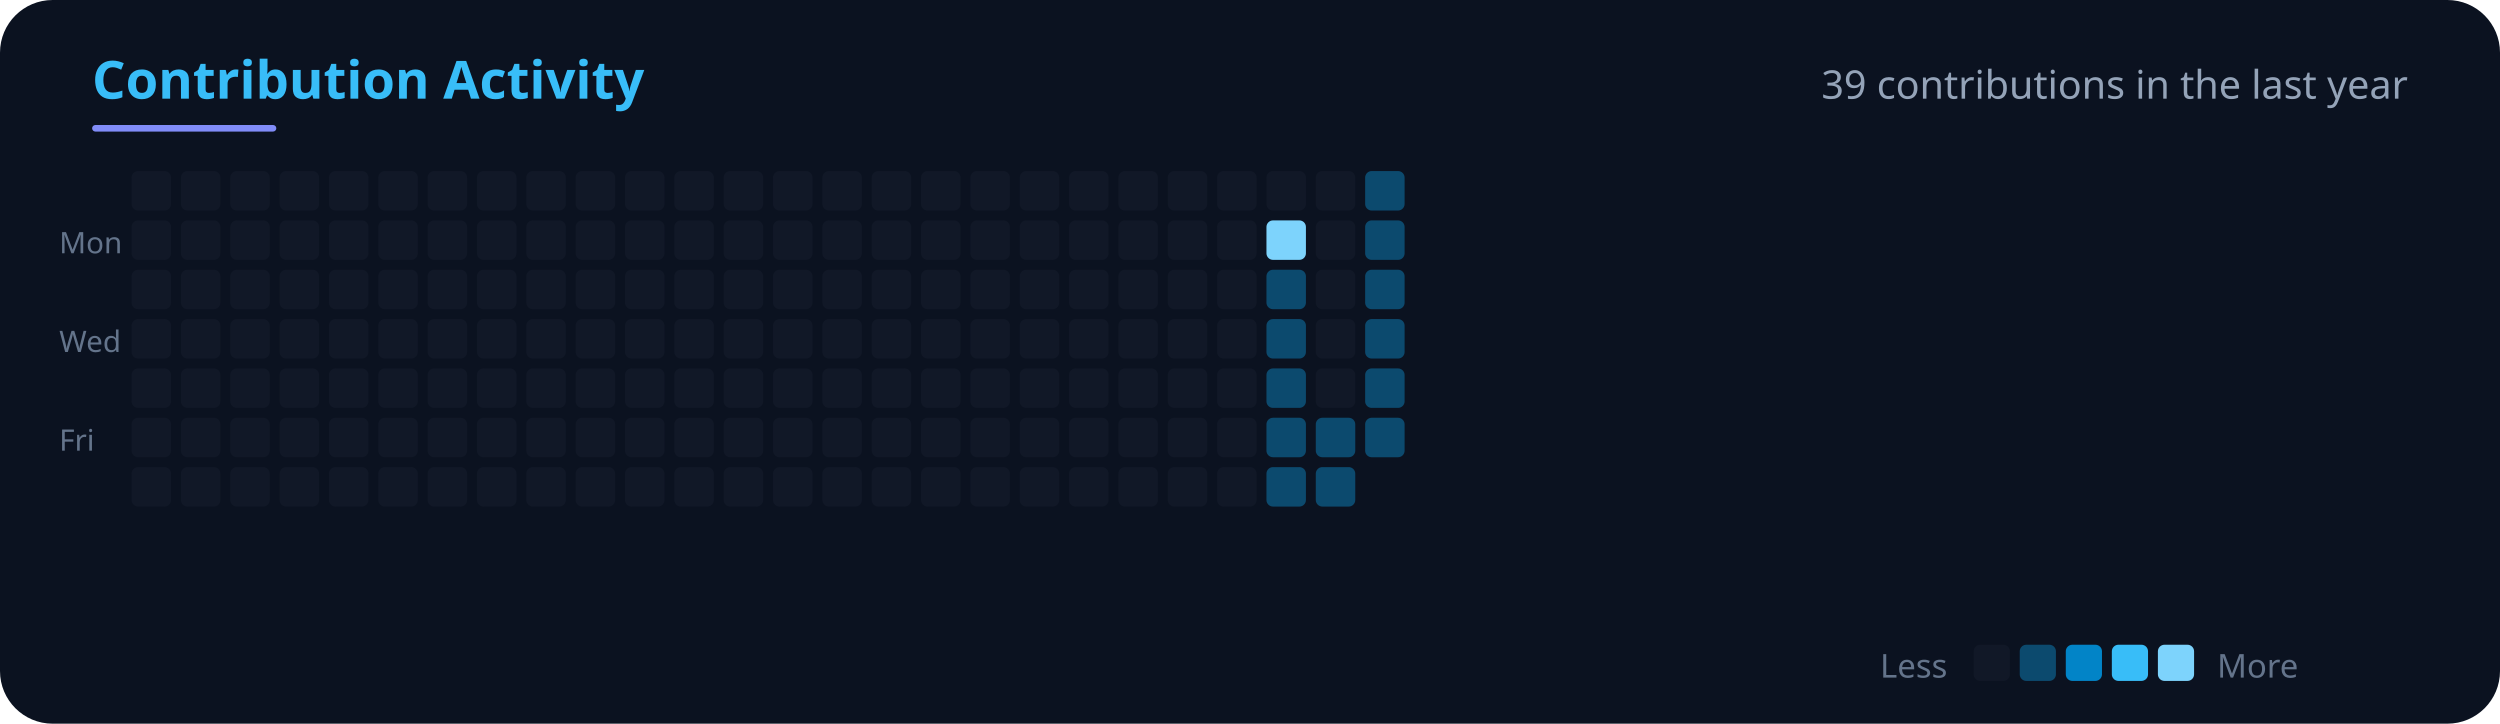
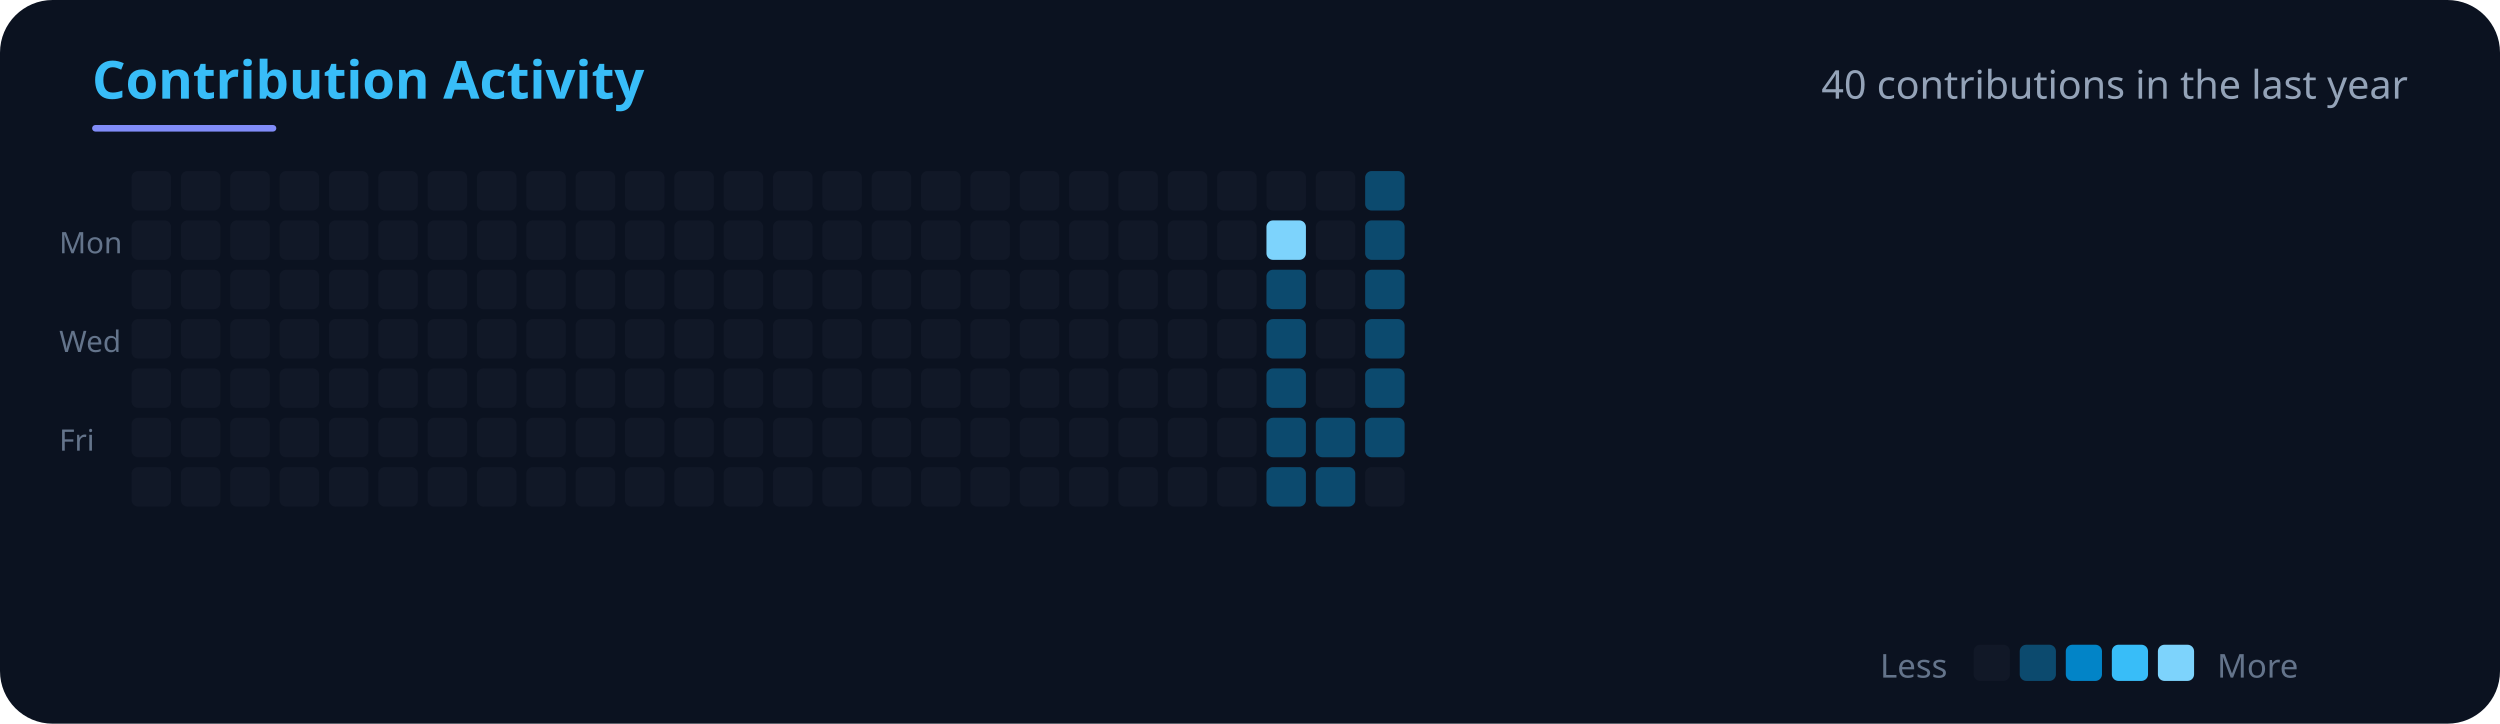
<svg xmlns="http://www.w3.org/2000/svg" width="760" height="220" viewBox="0 0 760 220" role="img">
  <rect width="100%" height="100%" rx="16" fill="#0B1220" />
  <text x="28" y="30" fill="#38BDF8" font-family="Segoe UI, Ubuntu, sans-serif" font-size="16" font-weight="700">Contribution Activity</text>
-   <text x="732" y="30" text-anchor="end" fill="#94A3B8" font-family="Segoe UI, Ubuntu, sans-serif" font-size="12">39 contributions in the last year</text>
+   <text x="732" y="30" text-anchor="end" fill="#94A3B8" font-family="Segoe UI, Ubuntu, sans-serif" font-size="12">40 contributions in the last year</text>
  <rect x="28" y="38" width="56" height="2" rx="1" fill="#818CF8" />
  <text x="18" y="77" fill="#64748B" font-family="Segoe UI, Ubuntu, sans-serif" font-size="9">Mon</text>
  <text x="18" y="107" fill="#64748B" font-family="Segoe UI, Ubuntu, sans-serif" font-size="9">Wed</text>
  <text x="18" y="137" fill="#64748B" font-family="Segoe UI, Ubuntu, sans-serif" font-size="9">Fri</text>
  <rect x="40" y="52" width="12" height="12" rx="2" fill="#111827" />
  <rect x="40" y="67" width="12" height="12" rx="2" fill="#111827" />
  <rect x="40" y="82" width="12" height="12" rx="2" fill="#111827" />
  <rect x="40" y="97" width="12" height="12" rx="2" fill="#111827" />
  <rect x="40" y="112" width="12" height="12" rx="2" fill="#111827" />
  <rect x="40" y="127" width="12" height="12" rx="2" fill="#111827" />
  <rect x="40" y="142" width="12" height="12" rx="2" fill="#111827" />
  <rect x="55" y="52" width="12" height="12" rx="2" fill="#111827" />
  <rect x="55" y="67" width="12" height="12" rx="2" fill="#111827" />
  <rect x="55" y="82" width="12" height="12" rx="2" fill="#111827" />
  <rect x="55" y="97" width="12" height="12" rx="2" fill="#111827" />
  <rect x="55" y="112" width="12" height="12" rx="2" fill="#111827" />
  <rect x="55" y="127" width="12" height="12" rx="2" fill="#111827" />
  <rect x="55" y="142" width="12" height="12" rx="2" fill="#111827" />
  <rect x="70" y="52" width="12" height="12" rx="2" fill="#111827" />
  <rect x="70" y="67" width="12" height="12" rx="2" fill="#111827" />
  <rect x="70" y="82" width="12" height="12" rx="2" fill="#111827" />
  <rect x="70" y="97" width="12" height="12" rx="2" fill="#111827" />
  <rect x="70" y="112" width="12" height="12" rx="2" fill="#111827" />
  <rect x="70" y="127" width="12" height="12" rx="2" fill="#111827" />
  <rect x="70" y="142" width="12" height="12" rx="2" fill="#111827" />
  <rect x="85" y="52" width="12" height="12" rx="2" fill="#111827" />
  <rect x="85" y="67" width="12" height="12" rx="2" fill="#111827" />
  <rect x="85" y="82" width="12" height="12" rx="2" fill="#111827" />
  <rect x="85" y="97" width="12" height="12" rx="2" fill="#111827" />
  <rect x="85" y="112" width="12" height="12" rx="2" fill="#111827" />
  <rect x="85" y="127" width="12" height="12" rx="2" fill="#111827" />
  <rect x="85" y="142" width="12" height="12" rx="2" fill="#111827" />
  <rect x="100" y="52" width="12" height="12" rx="2" fill="#111827" />
  <rect x="100" y="67" width="12" height="12" rx="2" fill="#111827" />
  <rect x="100" y="82" width="12" height="12" rx="2" fill="#111827" />
  <rect x="100" y="97" width="12" height="12" rx="2" fill="#111827" />
  <rect x="100" y="112" width="12" height="12" rx="2" fill="#111827" />
  <rect x="100" y="127" width="12" height="12" rx="2" fill="#111827" />
  <rect x="100" y="142" width="12" height="12" rx="2" fill="#111827" />
  <rect x="115" y="52" width="12" height="12" rx="2" fill="#111827" />
  <rect x="115" y="67" width="12" height="12" rx="2" fill="#111827" />
  <rect x="115" y="82" width="12" height="12" rx="2" fill="#111827" />
  <rect x="115" y="97" width="12" height="12" rx="2" fill="#111827" />
  <rect x="115" y="112" width="12" height="12" rx="2" fill="#111827" />
  <rect x="115" y="127" width="12" height="12" rx="2" fill="#111827" />
  <rect x="115" y="142" width="12" height="12" rx="2" fill="#111827" />
  <rect x="130" y="52" width="12" height="12" rx="2" fill="#111827" />
  <rect x="130" y="67" width="12" height="12" rx="2" fill="#111827" />
  <rect x="130" y="82" width="12" height="12" rx="2" fill="#111827" />
  <rect x="130" y="97" width="12" height="12" rx="2" fill="#111827" />
  <rect x="130" y="112" width="12" height="12" rx="2" fill="#111827" />
  <rect x="130" y="127" width="12" height="12" rx="2" fill="#111827" />
  <rect x="130" y="142" width="12" height="12" rx="2" fill="#111827" />
  <rect x="145" y="52" width="12" height="12" rx="2" fill="#111827" />
  <rect x="145" y="67" width="12" height="12" rx="2" fill="#111827" />
  <rect x="145" y="82" width="12" height="12" rx="2" fill="#111827" />
  <rect x="145" y="97" width="12" height="12" rx="2" fill="#111827" />
  <rect x="145" y="112" width="12" height="12" rx="2" fill="#111827" />
  <rect x="145" y="127" width="12" height="12" rx="2" fill="#111827" />
  <rect x="145" y="142" width="12" height="12" rx="2" fill="#111827" />
  <rect x="160" y="52" width="12" height="12" rx="2" fill="#111827" />
  <rect x="160" y="67" width="12" height="12" rx="2" fill="#111827" />
  <rect x="160" y="82" width="12" height="12" rx="2" fill="#111827" />
  <rect x="160" y="97" width="12" height="12" rx="2" fill="#111827" />
  <rect x="160" y="112" width="12" height="12" rx="2" fill="#111827" />
  <rect x="160" y="127" width="12" height="12" rx="2" fill="#111827" />
  <rect x="160" y="142" width="12" height="12" rx="2" fill="#111827" />
  <rect x="175" y="52" width="12" height="12" rx="2" fill="#111827" />
  <rect x="175" y="67" width="12" height="12" rx="2" fill="#111827" />
  <rect x="175" y="82" width="12" height="12" rx="2" fill="#111827" />
  <rect x="175" y="97" width="12" height="12" rx="2" fill="#111827" />
  <rect x="175" y="112" width="12" height="12" rx="2" fill="#111827" />
  <rect x="175" y="127" width="12" height="12" rx="2" fill="#111827" />
  <rect x="175" y="142" width="12" height="12" rx="2" fill="#111827" />
  <rect x="190" y="52" width="12" height="12" rx="2" fill="#111827" />
  <rect x="190" y="67" width="12" height="12" rx="2" fill="#111827" />
  <rect x="190" y="82" width="12" height="12" rx="2" fill="#111827" />
  <rect x="190" y="97" width="12" height="12" rx="2" fill="#111827" />
  <rect x="190" y="112" width="12" height="12" rx="2" fill="#111827" />
  <rect x="190" y="127" width="12" height="12" rx="2" fill="#111827" />
  <rect x="190" y="142" width="12" height="12" rx="2" fill="#111827" />
  <rect x="205" y="52" width="12" height="12" rx="2" fill="#111827" />
  <rect x="205" y="67" width="12" height="12" rx="2" fill="#111827" />
  <rect x="205" y="82" width="12" height="12" rx="2" fill="#111827" />
  <rect x="205" y="97" width="12" height="12" rx="2" fill="#111827" />
  <rect x="205" y="112" width="12" height="12" rx="2" fill="#111827" />
  <rect x="205" y="127" width="12" height="12" rx="2" fill="#111827" />
  <rect x="205" y="142" width="12" height="12" rx="2" fill="#111827" />
  <rect x="220" y="52" width="12" height="12" rx="2" fill="#111827" />
  <rect x="220" y="67" width="12" height="12" rx="2" fill="#111827" />
  <rect x="220" y="82" width="12" height="12" rx="2" fill="#111827" />
  <rect x="220" y="97" width="12" height="12" rx="2" fill="#111827" />
  <rect x="220" y="112" width="12" height="12" rx="2" fill="#111827" />
  <rect x="220" y="127" width="12" height="12" rx="2" fill="#111827" />
  <rect x="220" y="142" width="12" height="12" rx="2" fill="#111827" />
  <rect x="235" y="52" width="12" height="12" rx="2" fill="#111827" />
  <rect x="235" y="67" width="12" height="12" rx="2" fill="#111827" />
  <rect x="235" y="82" width="12" height="12" rx="2" fill="#111827" />
  <rect x="235" y="97" width="12" height="12" rx="2" fill="#111827" />
  <rect x="235" y="112" width="12" height="12" rx="2" fill="#111827" />
  <rect x="235" y="127" width="12" height="12" rx="2" fill="#111827" />
  <rect x="235" y="142" width="12" height="12" rx="2" fill="#111827" />
  <rect x="250" y="52" width="12" height="12" rx="2" fill="#111827" />
  <rect x="250" y="67" width="12" height="12" rx="2" fill="#111827" />
  <rect x="250" y="82" width="12" height="12" rx="2" fill="#111827" />
  <rect x="250" y="97" width="12" height="12" rx="2" fill="#111827" />
  <rect x="250" y="112" width="12" height="12" rx="2" fill="#111827" />
  <rect x="250" y="127" width="12" height="12" rx="2" fill="#111827" />
  <rect x="250" y="142" width="12" height="12" rx="2" fill="#111827" />
  <rect x="265" y="52" width="12" height="12" rx="2" fill="#111827" />
  <rect x="265" y="67" width="12" height="12" rx="2" fill="#111827" />
  <rect x="265" y="82" width="12" height="12" rx="2" fill="#111827" />
  <rect x="265" y="97" width="12" height="12" rx="2" fill="#111827" />
  <rect x="265" y="112" width="12" height="12" rx="2" fill="#111827" />
  <rect x="265" y="127" width="12" height="12" rx="2" fill="#111827" />
  <rect x="265" y="142" width="12" height="12" rx="2" fill="#111827" />
  <rect x="280" y="52" width="12" height="12" rx="2" fill="#111827" />
  <rect x="280" y="67" width="12" height="12" rx="2" fill="#111827" />
  <rect x="280" y="82" width="12" height="12" rx="2" fill="#111827" />
  <rect x="280" y="97" width="12" height="12" rx="2" fill="#111827" />
  <rect x="280" y="112" width="12" height="12" rx="2" fill="#111827" />
  <rect x="280" y="127" width="12" height="12" rx="2" fill="#111827" />
  <rect x="280" y="142" width="12" height="12" rx="2" fill="#111827" />
  <rect x="295" y="52" width="12" height="12" rx="2" fill="#111827" />
  <rect x="295" y="67" width="12" height="12" rx="2" fill="#111827" />
  <rect x="295" y="82" width="12" height="12" rx="2" fill="#111827" />
  <rect x="295" y="97" width="12" height="12" rx="2" fill="#111827" />
  <rect x="295" y="112" width="12" height="12" rx="2" fill="#111827" />
  <rect x="295" y="127" width="12" height="12" rx="2" fill="#111827" />
  <rect x="295" y="142" width="12" height="12" rx="2" fill="#111827" />
  <rect x="310" y="52" width="12" height="12" rx="2" fill="#111827" />
  <rect x="310" y="67" width="12" height="12" rx="2" fill="#111827" />
  <rect x="310" y="82" width="12" height="12" rx="2" fill="#111827" />
  <rect x="310" y="97" width="12" height="12" rx="2" fill="#111827" />
  <rect x="310" y="112" width="12" height="12" rx="2" fill="#111827" />
  <rect x="310" y="127" width="12" height="12" rx="2" fill="#111827" />
  <rect x="310" y="142" width="12" height="12" rx="2" fill="#111827" />
  <rect x="325" y="52" width="12" height="12" rx="2" fill="#111827" />
  <rect x="325" y="67" width="12" height="12" rx="2" fill="#111827" />
  <rect x="325" y="82" width="12" height="12" rx="2" fill="#111827" />
  <rect x="325" y="97" width="12" height="12" rx="2" fill="#111827" />
  <rect x="325" y="112" width="12" height="12" rx="2" fill="#111827" />
  <rect x="325" y="127" width="12" height="12" rx="2" fill="#111827" />
  <rect x="325" y="142" width="12" height="12" rx="2" fill="#111827" />
  <rect x="340" y="52" width="12" height="12" rx="2" fill="#111827" />
  <rect x="340" y="67" width="12" height="12" rx="2" fill="#111827" />
  <rect x="340" y="82" width="12" height="12" rx="2" fill="#111827" />
  <rect x="340" y="97" width="12" height="12" rx="2" fill="#111827" />
  <rect x="340" y="112" width="12" height="12" rx="2" fill="#111827" />
  <rect x="340" y="127" width="12" height="12" rx="2" fill="#111827" />
  <rect x="340" y="142" width="12" height="12" rx="2" fill="#111827" />
  <rect x="355" y="52" width="12" height="12" rx="2" fill="#111827" />
  <rect x="355" y="67" width="12" height="12" rx="2" fill="#111827" />
  <rect x="355" y="82" width="12" height="12" rx="2" fill="#111827" />
  <rect x="355" y="97" width="12" height="12" rx="2" fill="#111827" />
  <rect x="355" y="112" width="12" height="12" rx="2" fill="#111827" />
  <rect x="355" y="127" width="12" height="12" rx="2" fill="#111827" />
  <rect x="355" y="142" width="12" height="12" rx="2" fill="#111827" />
  <rect x="370" y="52" width="12" height="12" rx="2" fill="#111827" />
  <rect x="370" y="67" width="12" height="12" rx="2" fill="#111827" />
  <rect x="370" y="82" width="12" height="12" rx="2" fill="#111827" />
  <rect x="370" y="97" width="12" height="12" rx="2" fill="#111827" />
  <rect x="370" y="112" width="12" height="12" rx="2" fill="#111827" />
  <rect x="370" y="127" width="12" height="12" rx="2" fill="#111827" />
  <rect x="370" y="142" width="12" height="12" rx="2" fill="#111827" />
  <rect x="385" y="52" width="12" height="12" rx="2" fill="#111827" />
  <rect x="385" y="67" width="12" height="12" rx="2" fill="#7DD3FC" />
  <rect x="385" y="82" width="12" height="12" rx="2" fill="#0C4A6E" />
  <rect x="385" y="97" width="12" height="12" rx="2" fill="#0C4A6E" />
  <rect x="385" y="112" width="12" height="12" rx="2" fill="#0C4A6E" />
  <rect x="385" y="127" width="12" height="12" rx="2" fill="#0C4A6E" />
  <rect x="385" y="142" width="12" height="12" rx="2" fill="#0C4A6E" />
  <rect x="400" y="52" width="12" height="12" rx="2" fill="#111827" />
  <rect x="400" y="67" width="12" height="12" rx="2" fill="#111827" />
  <rect x="400" y="82" width="12" height="12" rx="2" fill="#111827" />
  <rect x="400" y="97" width="12" height="12" rx="2" fill="#111827" />
  <rect x="400" y="112" width="12" height="12" rx="2" fill="#111827" />
  <rect x="400" y="127" width="12" height="12" rx="2" fill="#0C4A6E" />
  <rect x="400" y="142" width="12" height="12" rx="2" fill="#0C4A6E" />
  <rect x="415" y="52" width="12" height="12" rx="2" fill="#0C4A6E" />
  <rect x="415" y="67" width="12" height="12" rx="2" fill="#0C4A6E" />
  <rect x="415" y="82" width="12" height="12" rx="2" fill="#0C4A6E" />
  <rect x="415" y="97" width="12" height="12" rx="2" fill="#0C4A6E" />
  <rect x="415" y="112" width="12" height="12" rx="2" fill="#0C4A6E" />
  <rect x="415" y="127" width="12" height="12" rx="2" fill="#0C4A6E" />
+   <rect x="415" y="142" width="12" height="12" rx="2" fill="#111827" />
  <text x="592" y="206" text-anchor="end" fill="#64748B" font-size="10" font-family="Segoe UI, Ubuntu, sans-serif">Less</text>
  <rect x="600" y="196" width="11" height="11" rx="2" fill="#111827" />
  <rect x="614" y="196" width="11" height="11" rx="2" fill="#0C4A6E" />
  <rect x="628" y="196" width="11" height="11" rx="2" fill="#0284C7" />
  <rect x="642" y="196" width="11" height="11" rx="2" fill="#38BDF8" />
  <rect x="656" y="196" width="11" height="11" rx="2" fill="#7DD3FC" />
  <text x="674" y="206" fill="#64748B" font-size="10" font-family="Segoe UI, Ubuntu, sans-serif">More</text>
</svg>
